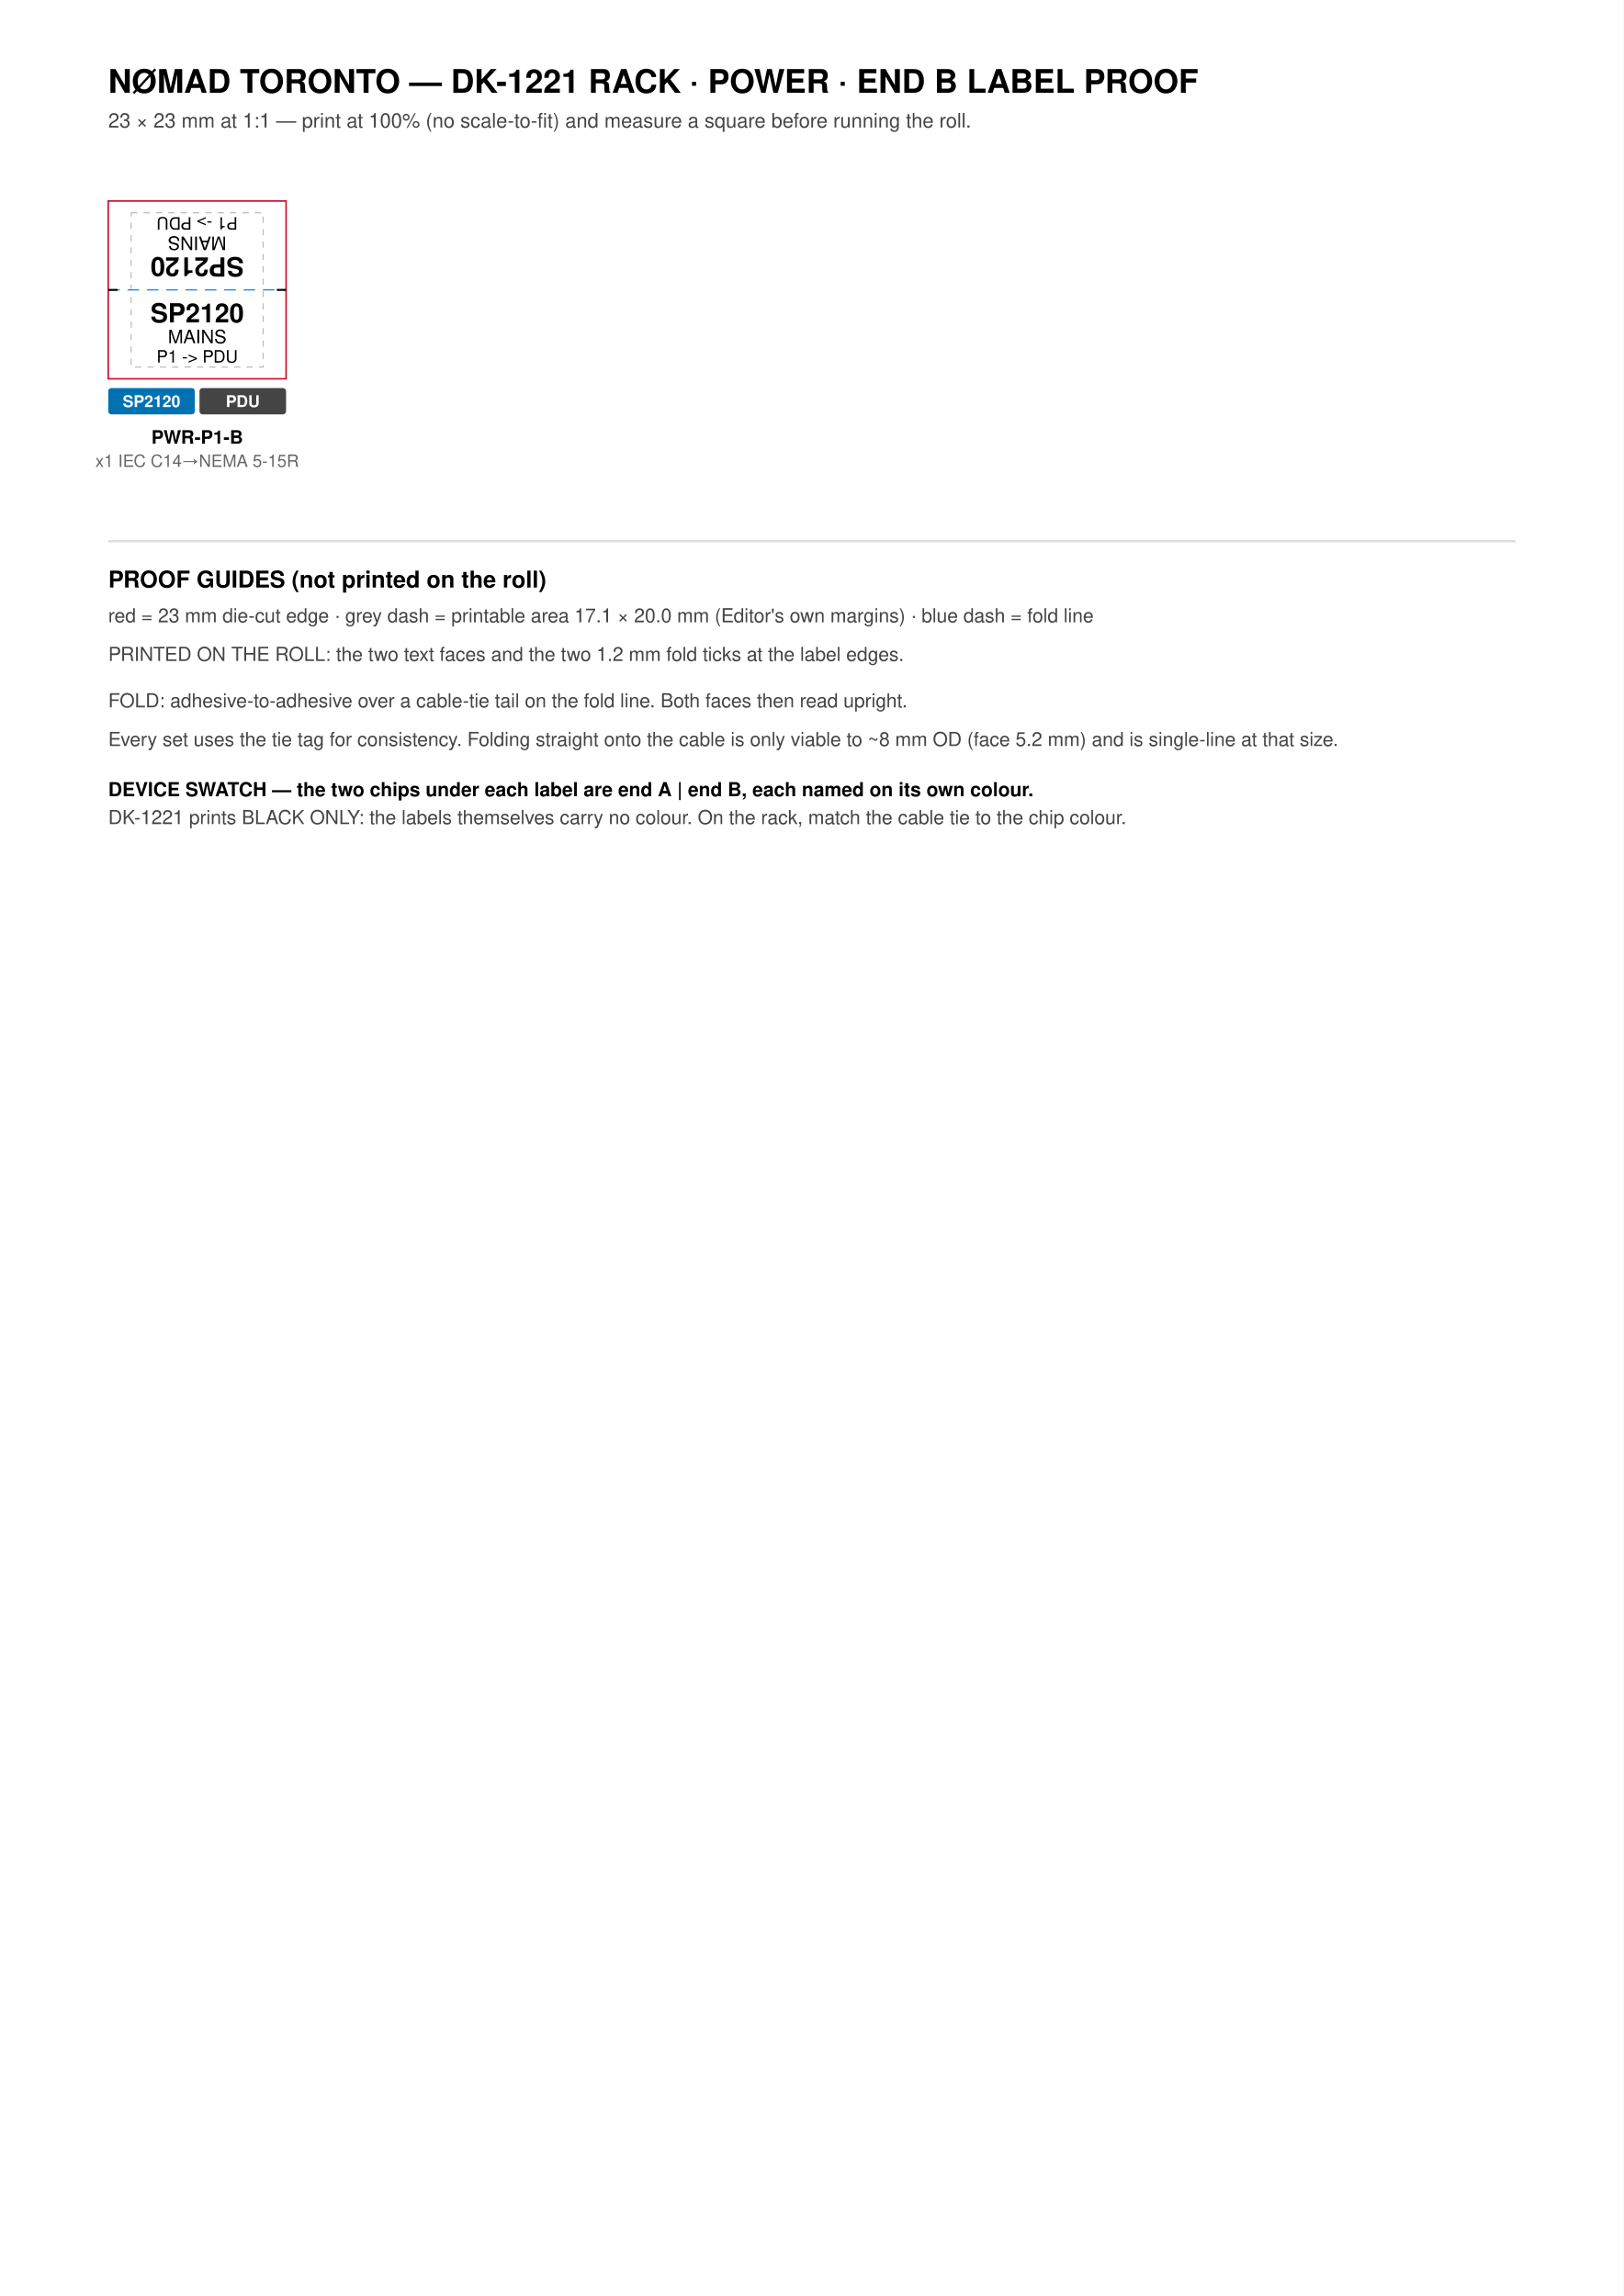
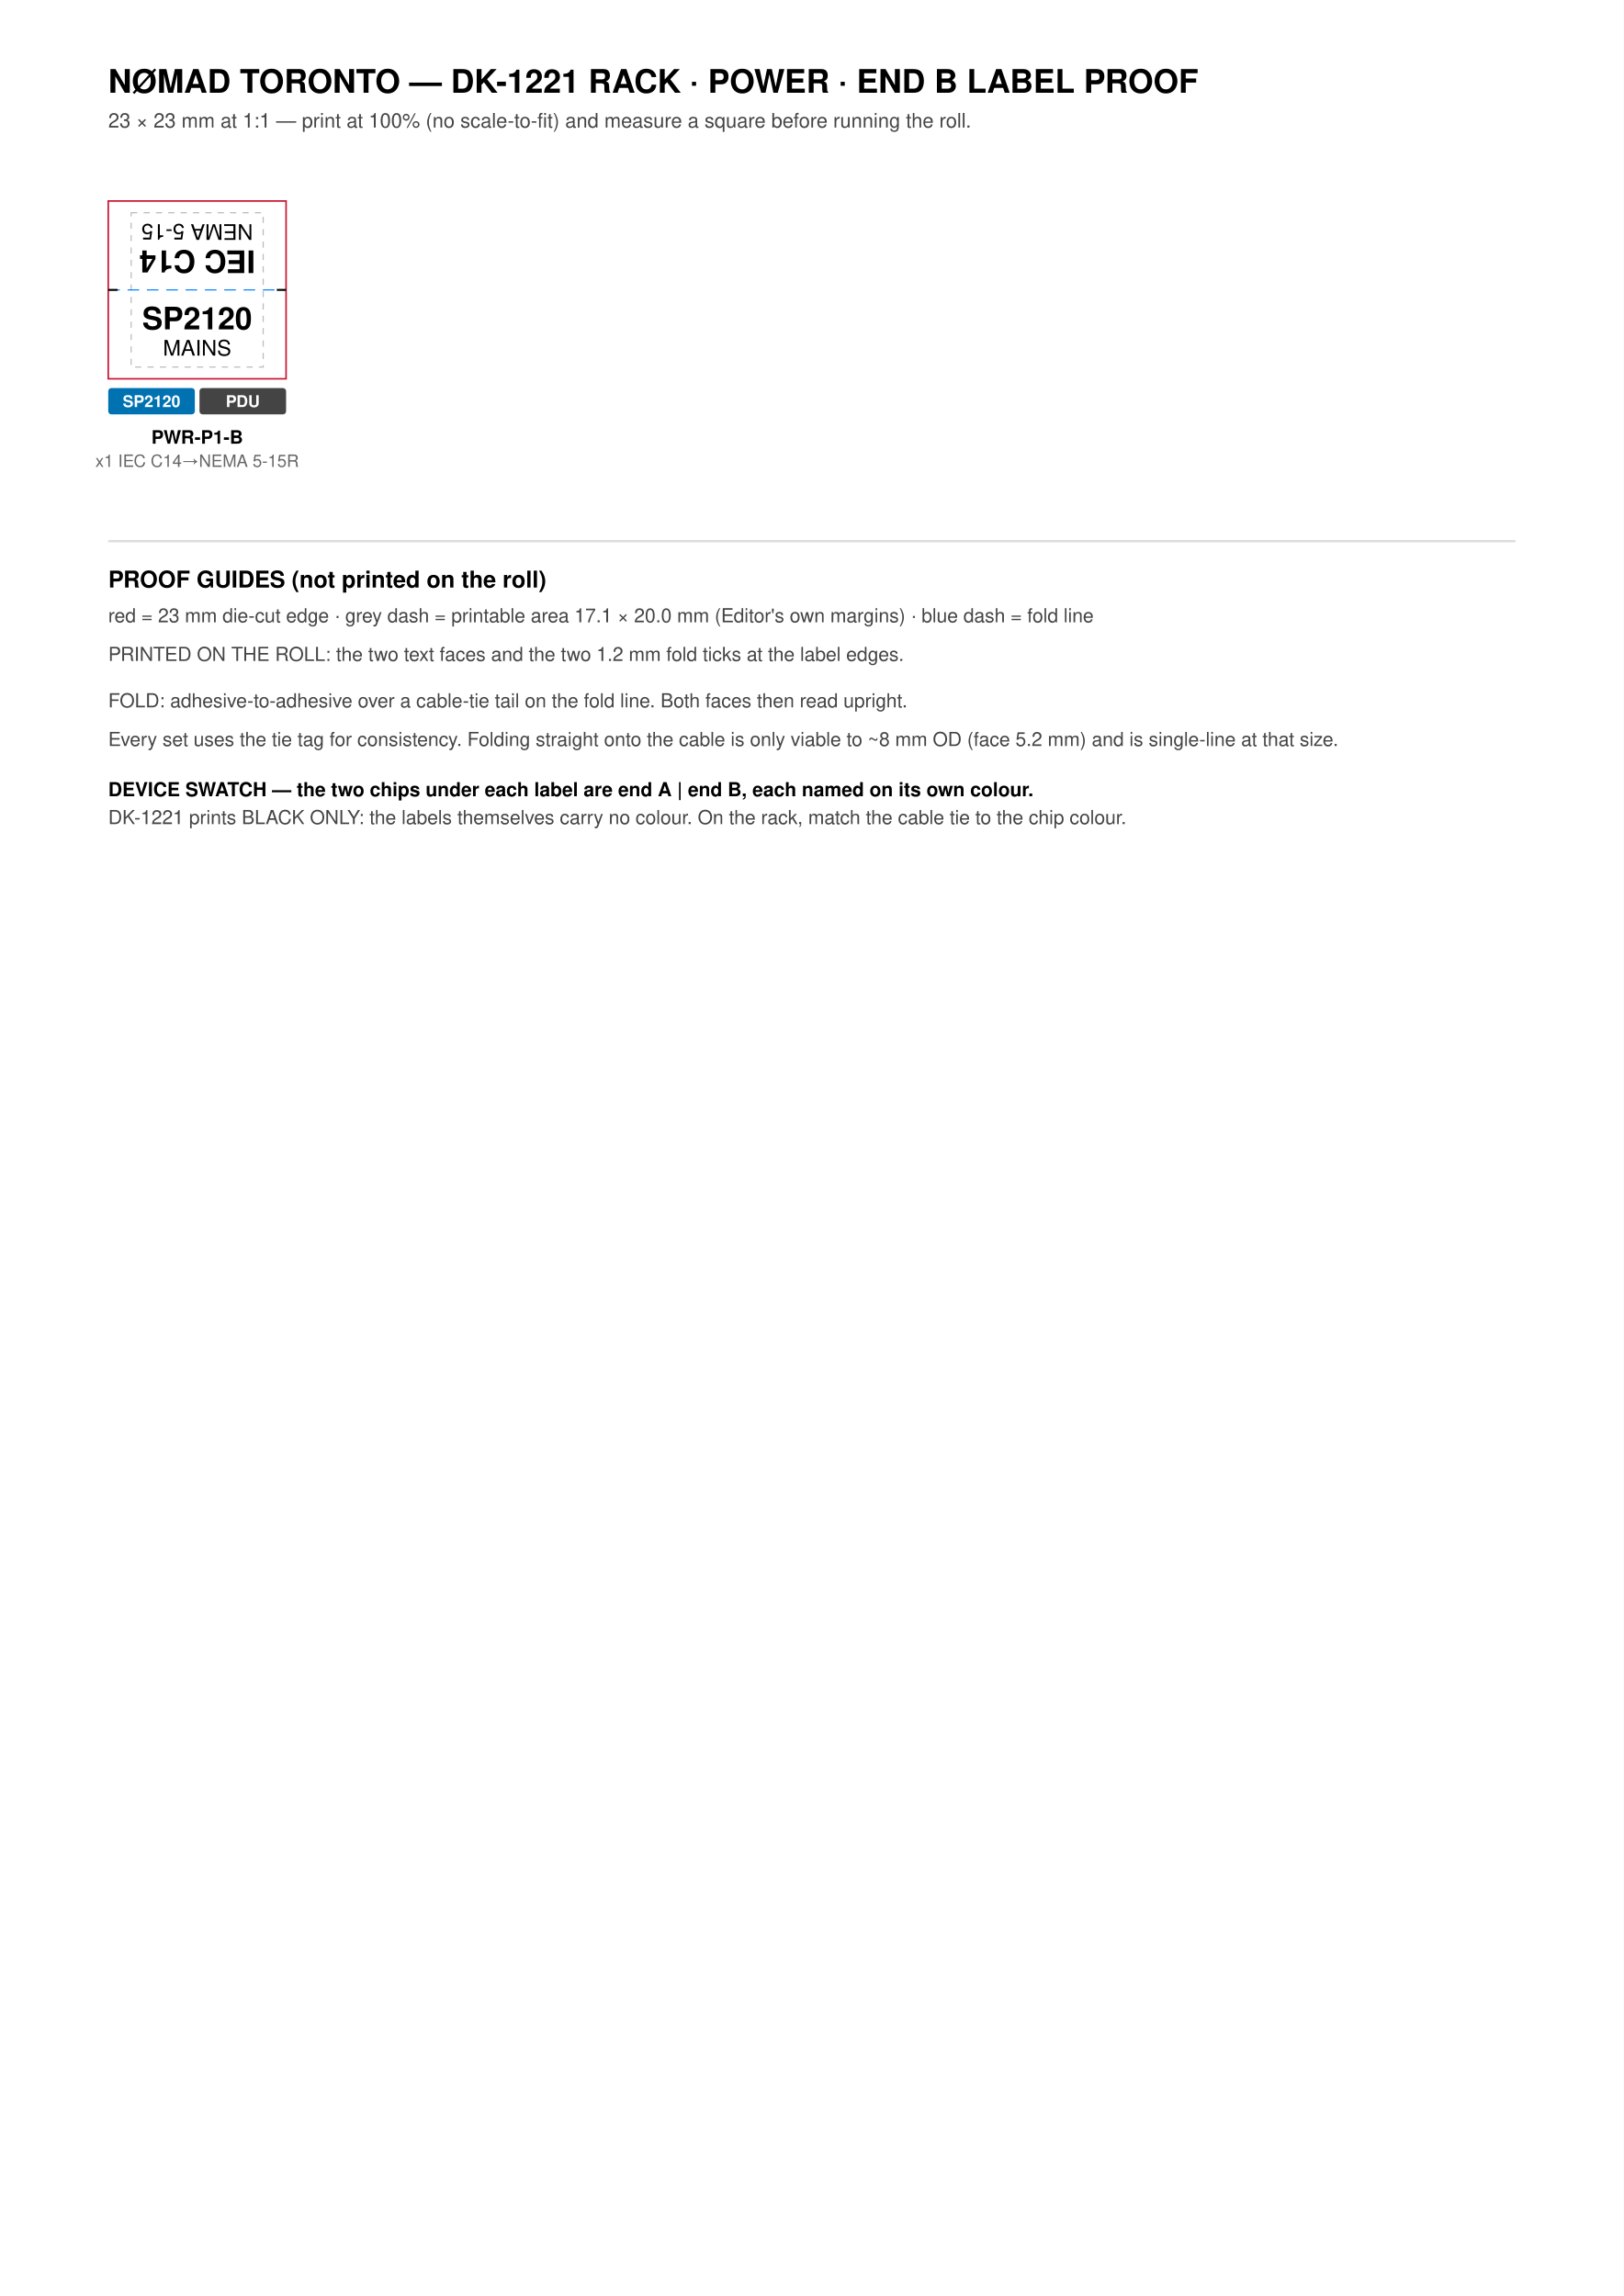
<svg xmlns="http://www.w3.org/2000/svg" width="210.0mm" height="297.0mm" viewBox="0 0 210.0 297.0">
  <rect width="210.0" height="297.0" fill="#fff" />
  <text x="14.00" y="12.00" font-family="Arial Narrow, Liberation Sans Narrow, Helvetica Neue, Helvetica, sans-serif" font-size="4.20" font-weight="bold" fill="#000" text-anchor="start">NØMAD TORONTO — DK-1221 RACK · POWER · END B LABEL PROOF</text>
  <text x="14.00" y="16.50" font-family="Arial Narrow, Liberation Sans Narrow, Helvetica Neue, Helvetica, sans-serif" font-size="2.60" font-weight="normal" fill="#444" text-anchor="start">23 × 23 mm at 1:1 — print at 100% (no scale-to-fit) and measure a square before running the roll.</text>
  <g transform="translate(14.00 26.00)">
    <rect width="23.0" height="23.0" fill="none" stroke="#c8102e" stroke-width="0.2" />
    <rect x="2.96" y="1.52" width="17.08" height="19.96" fill="none" stroke="#bbb" stroke-width="0.15" stroke-dasharray="0.8 0.8" />
    <line x1="0" y1="11.5" x2="23.0" y2="11.5" stroke="#0a84ff" stroke-width="0.15" stroke-dasharray="1.5 1" />
    <g>
-       <text x="11.50" y="15.70" font-family="Arial Narrow, Liberation Sans Narrow, Helvetica Neue, Helvetica, sans-serif" font-size="3.40" font-weight="bold" fill="#000" text-anchor="middle" textLength="10.28" lengthAdjust="spacingAndGlyphs">SP2120</text>
-       <text x="11.50" y="18.40" font-family="Arial Narrow, Liberation Sans Narrow, Helvetica Neue, Helvetica, sans-serif" font-size="2.40" font-weight="normal" fill="#000" text-anchor="middle" textLength="6.46" lengthAdjust="spacingAndGlyphs">MAINS</text>
-       <text x="11.50" y="20.90" font-family="Arial Narrow, Liberation Sans Narrow, Helvetica Neue, Helvetica, sans-serif" font-size="2.20" font-weight="normal" fill="#000" text-anchor="middle" textLength="8.99" lengthAdjust="spacingAndGlyphs">P1 -&gt; PDU</text>
+       <text x="11.50" y="16.60" font-family="Arial Narrow, Liberation Sans Narrow, Helvetica Neue, Helvetica, sans-serif" font-size="4.00" font-weight="bold" fill="#000" text-anchor="middle" textLength="12.10" lengthAdjust="spacingAndGlyphs">SP2120</text>
+       <text x="11.50" y="20.00" font-family="Arial Narrow, Liberation Sans Narrow, Helvetica Neue, Helvetica, sans-serif" font-size="2.80" font-weight="normal" fill="#000" text-anchor="middle" textLength="7.54" lengthAdjust="spacingAndGlyphs">MAINS</text>
    </g>
    <g transform="rotate(180 11.50 11.50)">
-       <text x="11.50" y="15.70" font-family="Arial Narrow, Liberation Sans Narrow, Helvetica Neue, Helvetica, sans-serif" font-size="3.40" font-weight="bold" fill="#000" text-anchor="middle" textLength="10.28" lengthAdjust="spacingAndGlyphs">SP2120</text>
-       <text x="11.50" y="18.40" font-family="Arial Narrow, Liberation Sans Narrow, Helvetica Neue, Helvetica, sans-serif" font-size="2.40" font-weight="normal" fill="#000" text-anchor="middle" textLength="6.46" lengthAdjust="spacingAndGlyphs">MAINS</text>
-       <text x="11.50" y="20.90" font-family="Arial Narrow, Liberation Sans Narrow, Helvetica Neue, Helvetica, sans-serif" font-size="2.20" font-weight="normal" fill="#000" text-anchor="middle" textLength="8.99" lengthAdjust="spacingAndGlyphs">P1 -&gt; PDU</text>
+       <text x="11.50" y="16.60" font-family="Arial Narrow, Liberation Sans Narrow, Helvetica Neue, Helvetica, sans-serif" font-size="4.00" font-weight="bold" fill="#000" text-anchor="middle" textLength="12.85" lengthAdjust="spacingAndGlyphs">IEC C14</text>
+       <text x="11.50" y="20.00" font-family="Arial Narrow, Liberation Sans Narrow, Helvetica Neue, Helvetica, sans-serif" font-size="2.80" font-weight="normal" fill="#000" text-anchor="middle" textLength="12.17" lengthAdjust="spacingAndGlyphs">NEMA 5-15</text>
    </g>
    <line x1="0" y1="11.50" x2="1.20" y2="11.50" stroke="#000" stroke-width="0.25" />
    <line x1="21.80" y1="11.50" x2="23.00" y2="11.50" stroke="#000" stroke-width="0.25" />
  </g>
  <rect x="14.00" y="50.20" width="11.20" height="3.4" fill="#0072B2" rx="0.4" />
  <text x="19.60" y="52.65" font-family="Arial Narrow, Liberation Sans Narrow, Helvetica Neue, Helvetica, sans-serif" font-size="2.10" font-weight="bold" fill="#FFFFFF" text-anchor="middle" textLength="6.35" lengthAdjust="spacingAndGlyphs">SP2120</text>
  <rect x="25.80" y="50.20" width="11.20" height="3.4" fill="#444444" rx="0.4" />
  <text x="31.40" y="52.65" font-family="Arial Narrow, Liberation Sans Narrow, Helvetica Neue, Helvetica, sans-serif" font-size="2.10" font-weight="bold" fill="#FFFFFF" text-anchor="middle" textLength="3.77" lengthAdjust="spacingAndGlyphs">PDU</text>
  <text x="25.50" y="57.40" font-family="Arial Narrow, Liberation Sans Narrow, Helvetica Neue, Helvetica, sans-serif" font-size="2.40" font-weight="bold" fill="#000" text-anchor="middle">PWR-P1-B</text>
  <text x="25.50" y="60.40" font-family="Arial Narrow, Liberation Sans Narrow, Helvetica Neue, Helvetica, sans-serif" font-size="2.20" font-weight="normal" fill="#666" text-anchor="middle">x1  IEC C14→NEMA 5-15R</text>
  <line x1="14.0" y1="70.00" x2="196.0" y2="70.00" stroke="#ddd" stroke-width="0.3" />
  <text x="14.00" y="76.00" font-family="Arial Narrow, Liberation Sans Narrow, Helvetica Neue, Helvetica, sans-serif" font-size="3.00" font-weight="bold" fill="#000" text-anchor="start">PROOF GUIDES (not printed on the roll)</text>
  <text x="14.00" y="80.50" font-family="Arial Narrow, Liberation Sans Narrow, Helvetica Neue, Helvetica, sans-serif" font-size="2.50" font-weight="normal" fill="#444" text-anchor="start">red = 23 mm die-cut edge   ·   grey dash = printable area 17.1 × 20.0 mm (Editor's own margins)   ·   blue dash = fold line</text>
  <text x="14.00" y="85.50" font-family="Arial Narrow, Liberation Sans Narrow, Helvetica Neue, Helvetica, sans-serif" font-size="2.50" font-weight="normal" fill="#444" text-anchor="start">PRINTED ON THE ROLL: the two text faces and the two 1.2 mm fold ticks at the label edges.</text>
  <text x="14.00" y="91.50" font-family="Arial Narrow, Liberation Sans Narrow, Helvetica Neue, Helvetica, sans-serif" font-size="2.50" font-weight="normal" fill="#444" text-anchor="start">FOLD: adhesive-to-adhesive over a cable-tie tail on the fold line. Both faces then read upright.</text>
  <text x="14.00" y="96.50" font-family="Arial Narrow, Liberation Sans Narrow, Helvetica Neue, Helvetica, sans-serif" font-size="2.50" font-weight="normal" fill="#444" text-anchor="start">Every set uses the tie tag for consistency. Folding straight onto the cable is only viable to ~8 mm OD (face 5.2 mm) and is single-line at that size.</text>
  <text x="14.00" y="103.00" font-family="Arial Narrow, Liberation Sans Narrow, Helvetica Neue, Helvetica, sans-serif" font-size="2.50" font-weight="bold" fill="#000" text-anchor="start">DEVICE SWATCH — the two chips under each label are end A | end B, each named on its own colour.</text>
  <text x="14.00" y="106.60" font-family="Arial Narrow, Liberation Sans Narrow, Helvetica Neue, Helvetica, sans-serif" font-size="2.50" font-weight="normal" fill="#444" text-anchor="start">DK-1221 prints BLACK ONLY: the labels themselves carry no colour. On the rack, match the cable tie to the chip colour.</text>
</svg>
